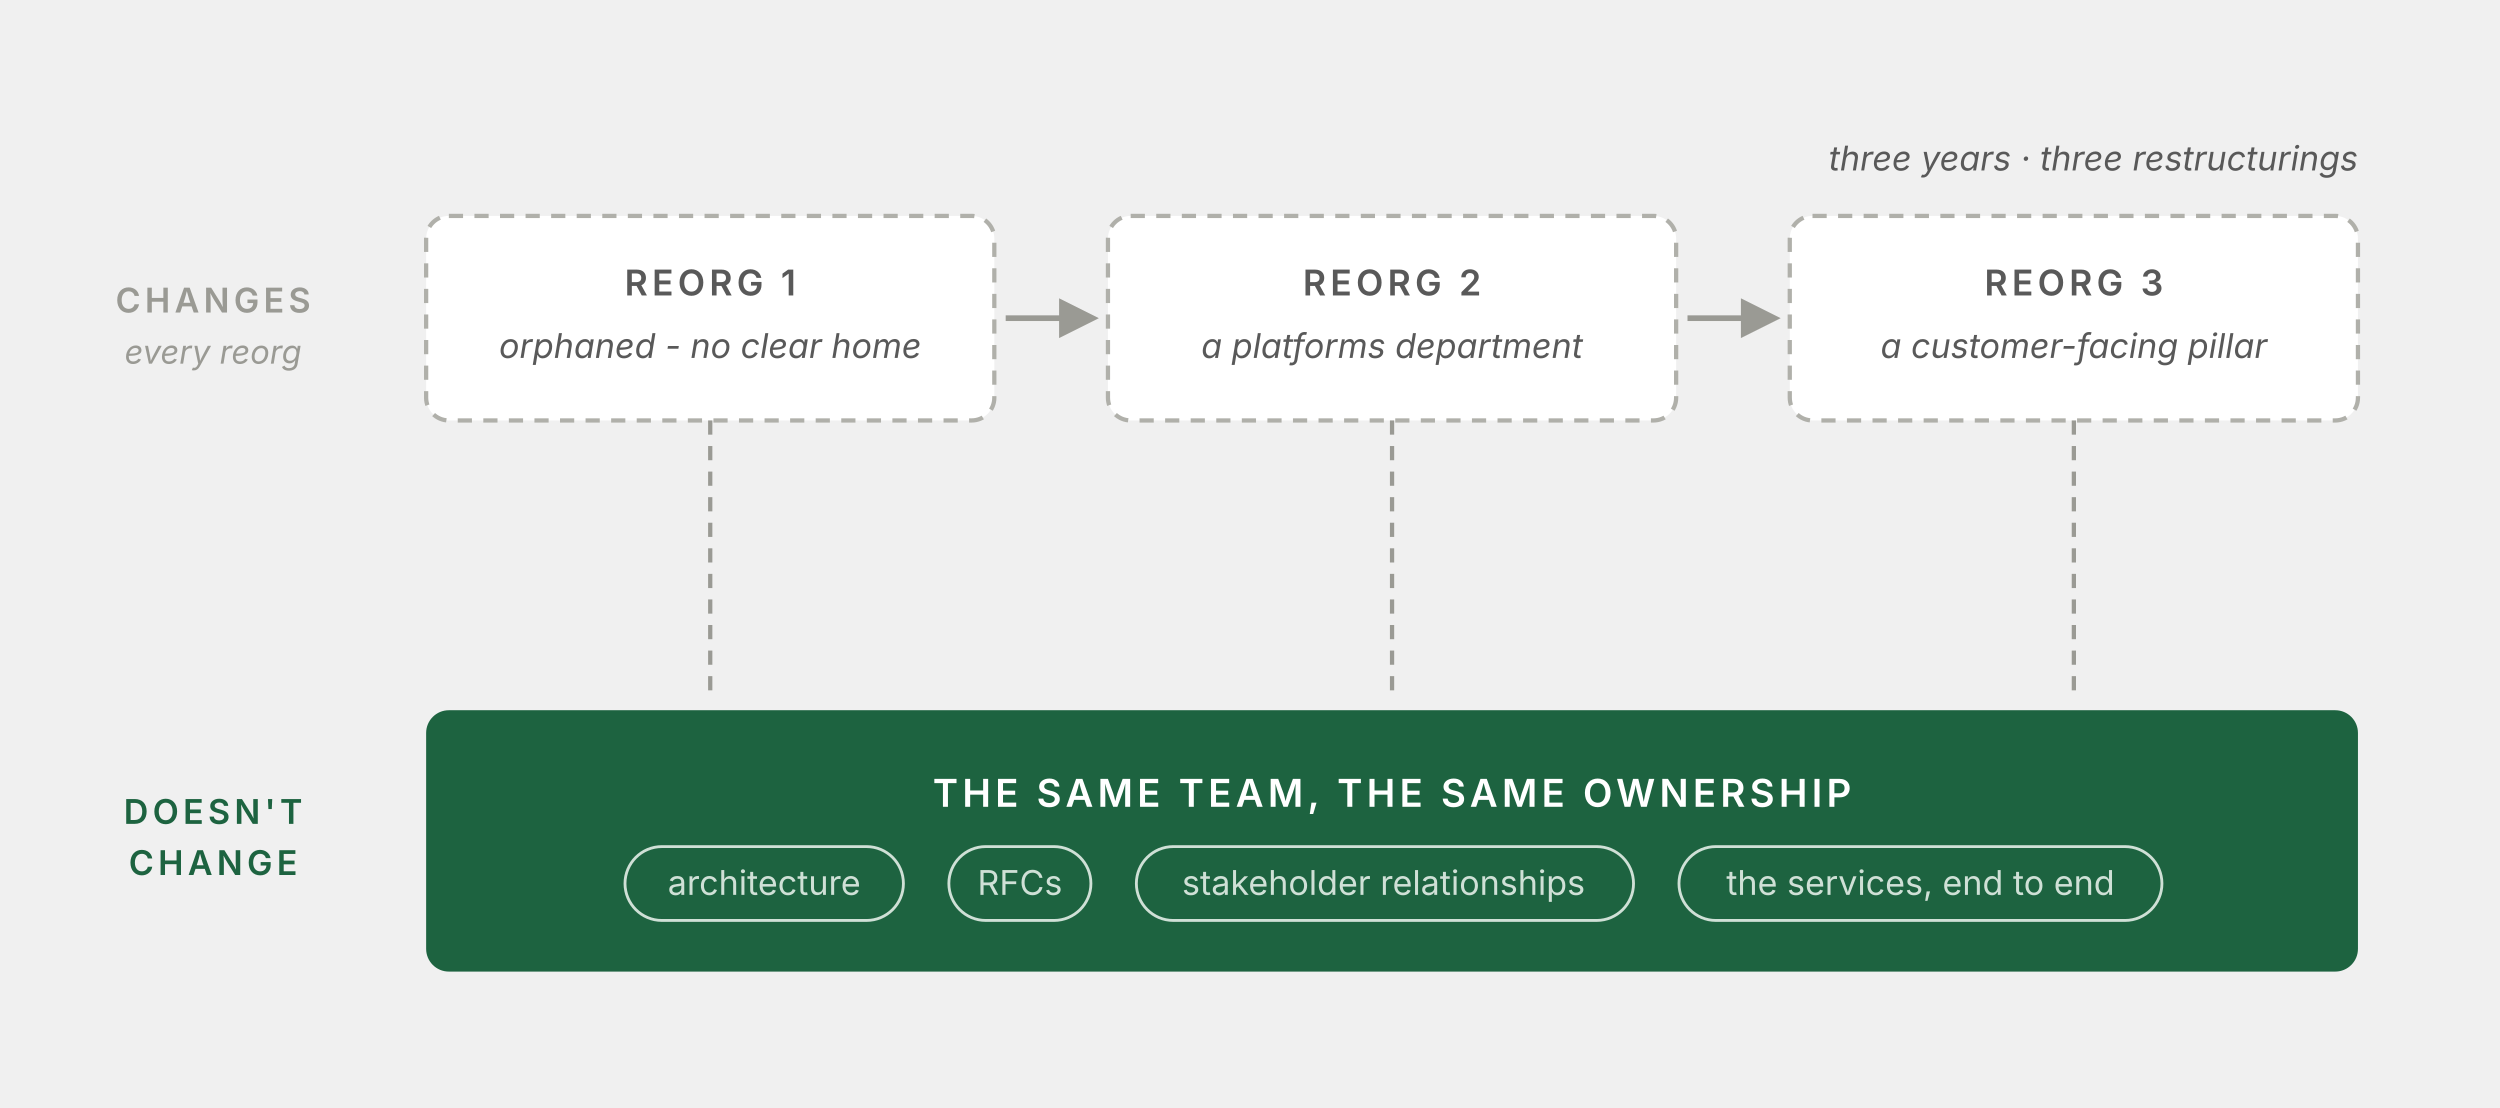
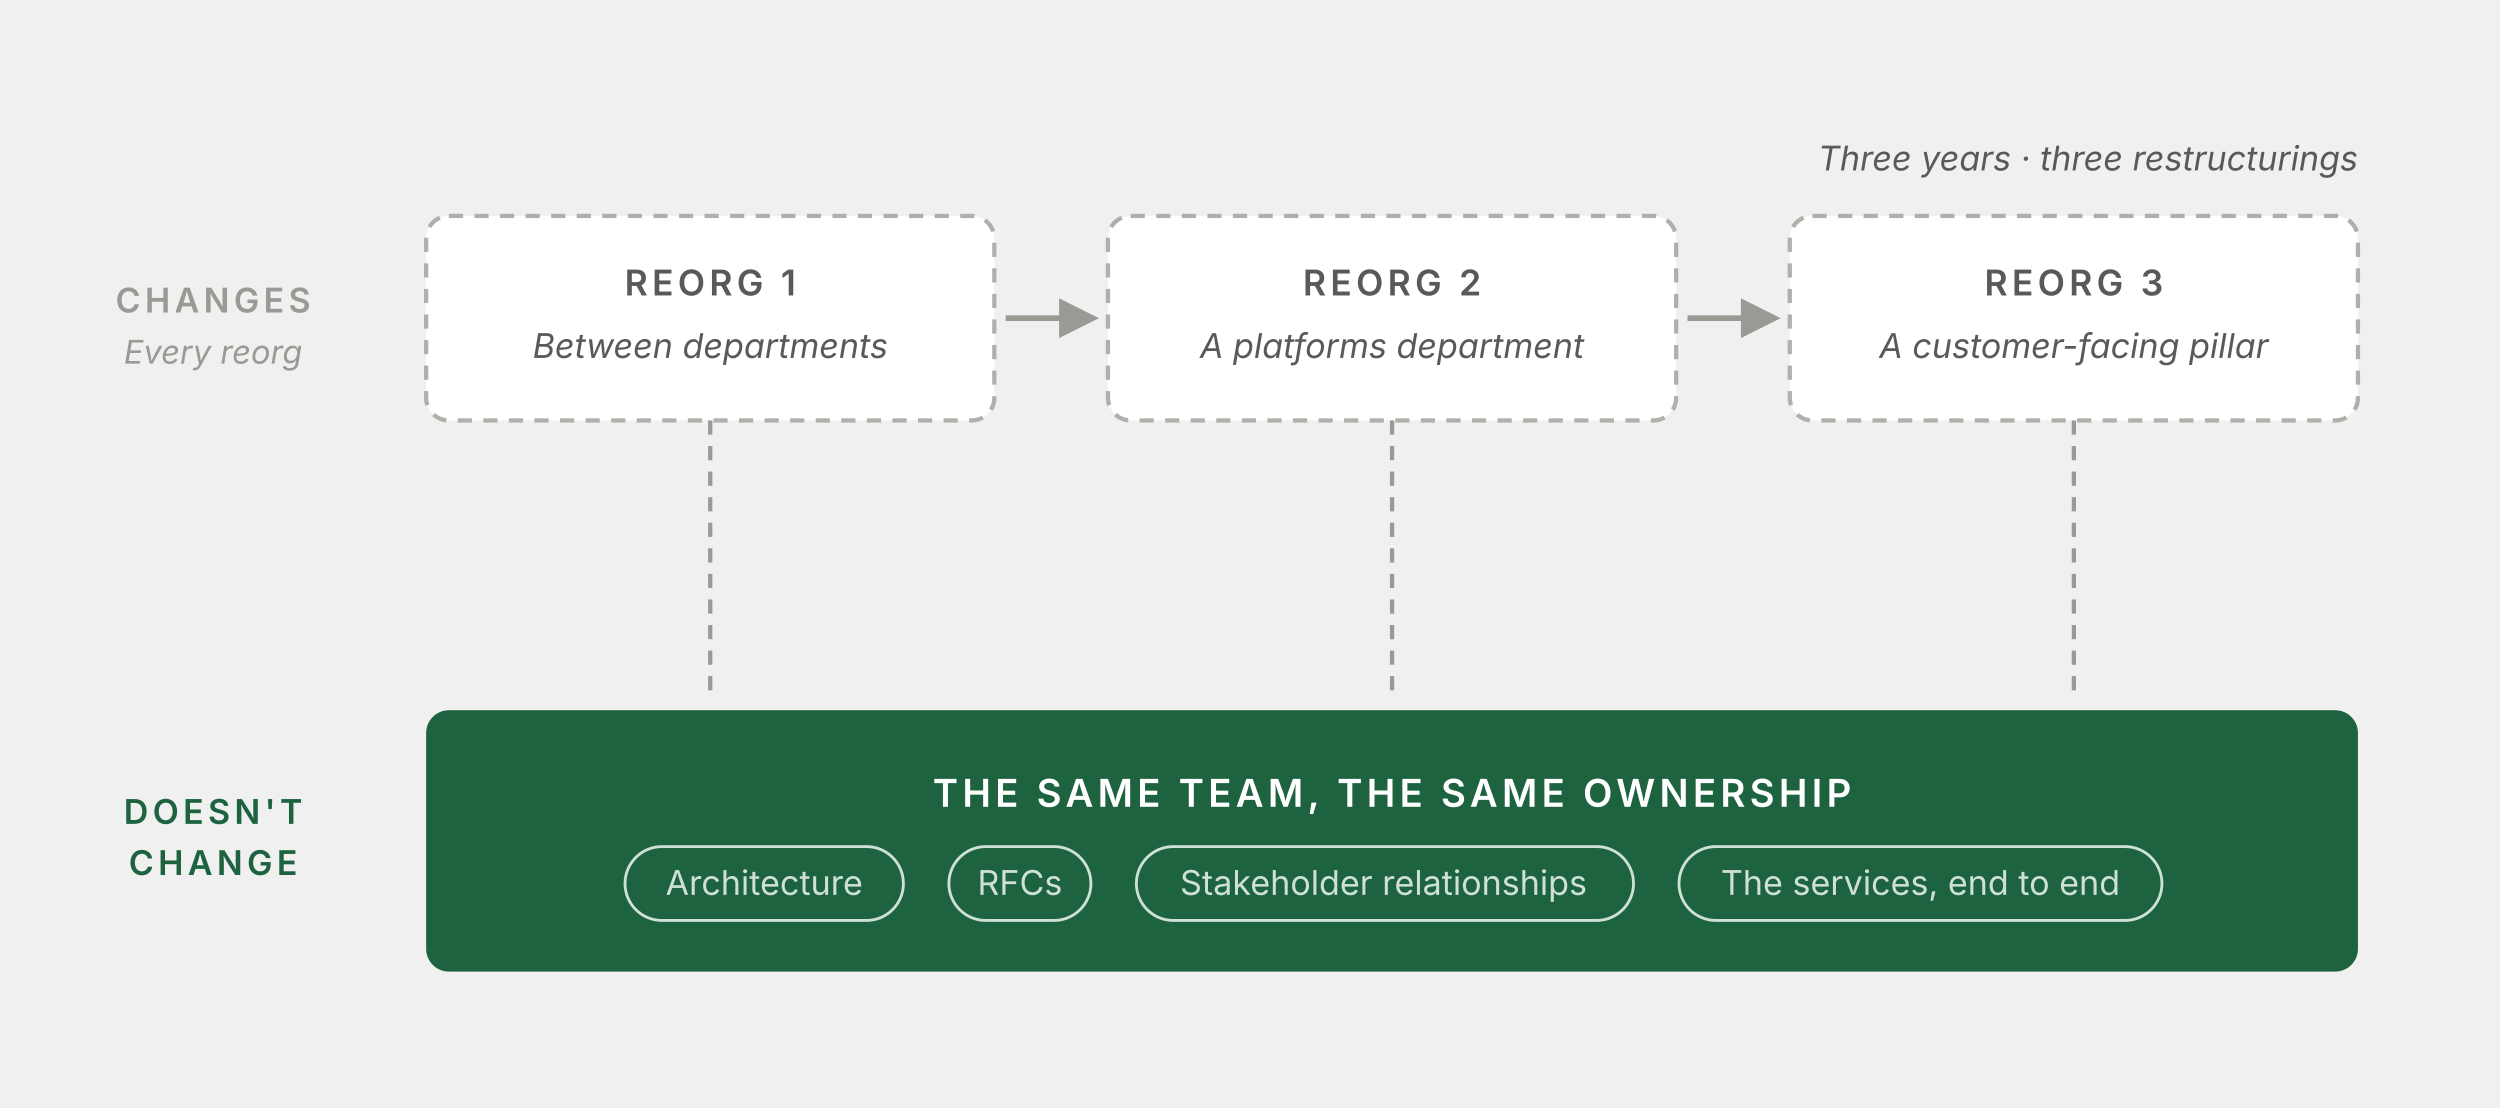
<svg xmlns="http://www.w3.org/2000/svg" viewBox="0 0 880 390" role="img" aria-labelledby="oa-title oa-desc">
  <defs>
    <marker id="oa-arrow" viewBox="0 0 10 10" refX="8" refY="5" markerWidth="7" markerHeight="7" orient="auto-start-reverse">
      <path d="M0,0 L10,5 L0,10 z" fill="#9a9a94" />
    </marker>
  </defs>
  <style>
    .side { font: 600 12px "Inter", -apple-system, "Segoe UI", Roboto, Helvetica, Arial, sans-serif; letter-spacing: 1.5px; }
    .sidesub { font: italic 400 11.5px "Inter", -apple-system, "Segoe UI", Roboto, Helvetica, Arial, sans-serif; fill: #9a9a94; }
    .rt { font: 600 12.5px "Inter", -apple-system, "Segoe UI", Roboto, Helvetica, Arial, sans-serif; letter-spacing: 1.5px; fill: #595959; }
    .rs { font: italic 400 12px "Inter", -apple-system, "Segoe UI", Roboto, Helvetica, Arial, sans-serif; fill: #595959; }
    .bt { font: 600 13.5px "Inter", -apple-system, "Segoe UI", Roboto, Helvetica, Arial, sans-serif; letter-spacing: 1.5px; fill: #ffffff; }
    .chip { font: 400 12px "Inter", -apple-system, "Segoe UI", Roboto, Helvetica, Arial, sans-serif; fill: #cfe0d6; }
    .time { font: italic 400 12px "Inter", -apple-system, "Segoe UI", Roboto, Helvetica, Arial, sans-serif; fill: #595959; }
  </style>
  <text x="75" y="110" text-anchor="middle" class="side" fill="#9a9a94">CHANGES</text>
-   <text x="75" y="128" text-anchor="middle" class="sidesub">every reorg</text>
+   <text x="75" y="128" text-anchor="middle" class="sidesub">Every reorg</text>
  <text x="75" y="290" text-anchor="middle" class="side" fill="#1d6340">DOESN'T</text>
  <text x="75" y="308" text-anchor="middle" class="side" fill="#1d6340">CHANGE</text>
-   <text x="830" y="60" text-anchor="end" class="time">three years · three restructurings</text>
+   <text x="830" y="60" text-anchor="end" class="time">Three years · three restructurings</text>
  <rect x="150" y="76" width="200" height="72" rx="8" fill="#ffffff" stroke="#b0b0aa" stroke-width="1.5" stroke-dasharray="5 4" />
  <text x="250" y="104" text-anchor="middle" class="rt">REORG 1</text>
-   <text x="250" y="126" text-anchor="middle" class="rs">orphaned - no clear home</text>
+   <text x="250" y="126" text-anchor="middle" class="rs">Between departments</text>
  <rect x="390" y="76" width="200" height="72" rx="8" fill="#ffffff" stroke="#b0b0aa" stroke-width="1.5" stroke-dasharray="5 4" />
  <text x="490" y="104" text-anchor="middle" class="rt">REORG 2</text>
-   <text x="490" y="126" text-anchor="middle" class="rs">a platforms department</text>
+   <text x="490" y="126" text-anchor="middle" class="rs">A platforms department</text>
  <rect x="630" y="76" width="200" height="72" rx="8" fill="#ffffff" stroke="#b0b0aa" stroke-width="1.5" stroke-dasharray="5 4" />
  <text x="730" y="104" text-anchor="middle" class="rt">REORG 3</text>
-   <text x="730" y="126" text-anchor="middle" class="rs">a customer-facing pillar</text>
+   <text x="730" y="126" text-anchor="middle" class="rs">A customer-facing pillar</text>
  <line x1="354" y1="112" x2="384" y2="112" stroke="#9a9a94" stroke-width="2" marker-end="url(#oa-arrow)" />
  <line x1="594" y1="112" x2="624" y2="112" stroke="#9a9a94" stroke-width="2" marker-end="url(#oa-arrow)" />
  <line x1="250" y1="148" x2="250" y2="246" stroke="#9a9a94" stroke-width="1.5" stroke-dasharray="5 4" />
  <line x1="490" y1="148" x2="490" y2="246" stroke="#9a9a94" stroke-width="1.5" stroke-dasharray="5 4" />
  <line x1="730" y1="148" x2="730" y2="246" stroke="#9a9a94" stroke-width="1.5" stroke-dasharray="5 4" />
  <rect x="150" y="250" width="680" height="92" rx="8" fill="#1d6340" />
  <text x="490" y="284" text-anchor="middle" class="bt">THE SAME TEAM, THE SAME OWNERSHIP</text>
  <rect x="220" y="298" width="98" height="26" rx="13" fill="none" stroke="#cfe0d6" />
-   <text x="269" y="315" text-anchor="middle" class="chip">architecture</text>
+   <text x="269" y="315" text-anchor="middle" class="chip">Architecture</text>
  <rect x="334" y="298" width="50" height="26" rx="13" fill="none" stroke="#cfe0d6" />
  <text x="359" y="315" text-anchor="middle" class="chip">RFCs</text>
  <rect x="400" y="298" width="175" height="26" rx="13" fill="none" stroke="#cfe0d6" />
-   <text x="487" y="315" text-anchor="middle" class="chip">stakeholder relationships</text>
+   <text x="487" y="315" text-anchor="middle" class="chip">Stakeholder relationships</text>
  <rect x="591" y="298" width="170" height="26" rx="13" fill="none" stroke="#cfe0d6" />
-   <text x="676" y="315" text-anchor="middle" class="chip">the services, end to end</text>
+   <text x="676" y="315" text-anchor="middle" class="chip">The services, end to end</text>
</svg>
